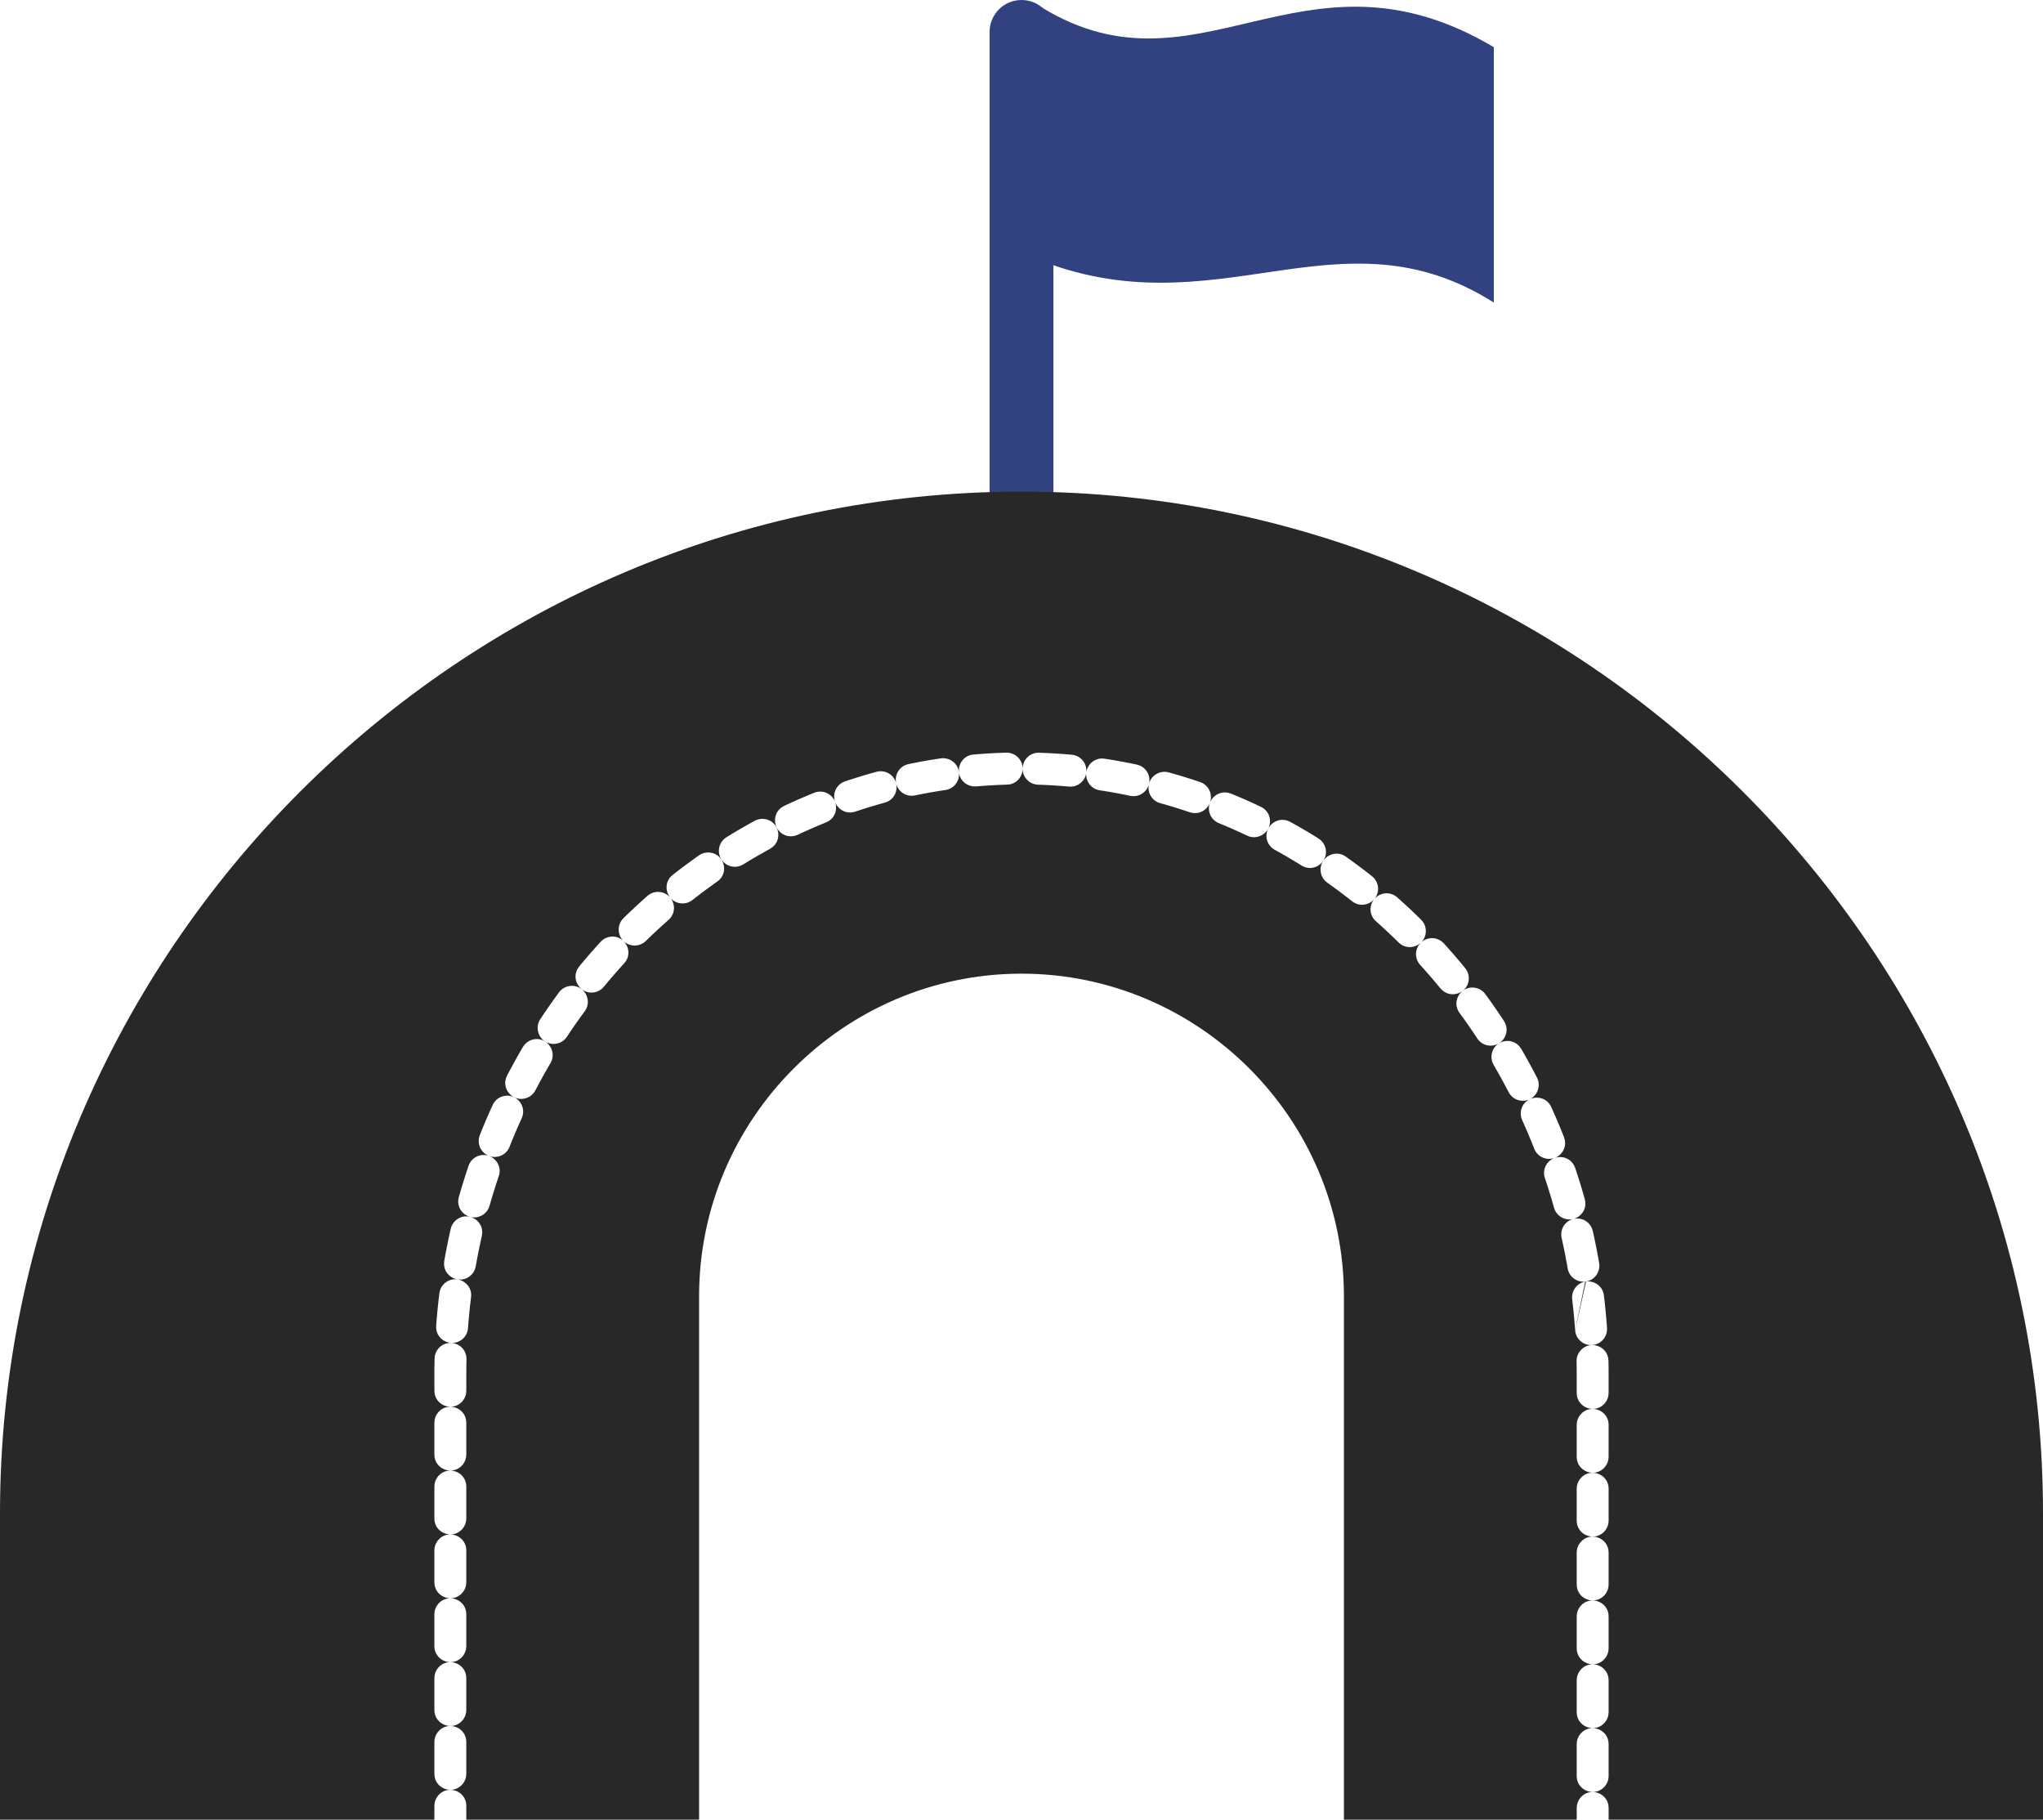
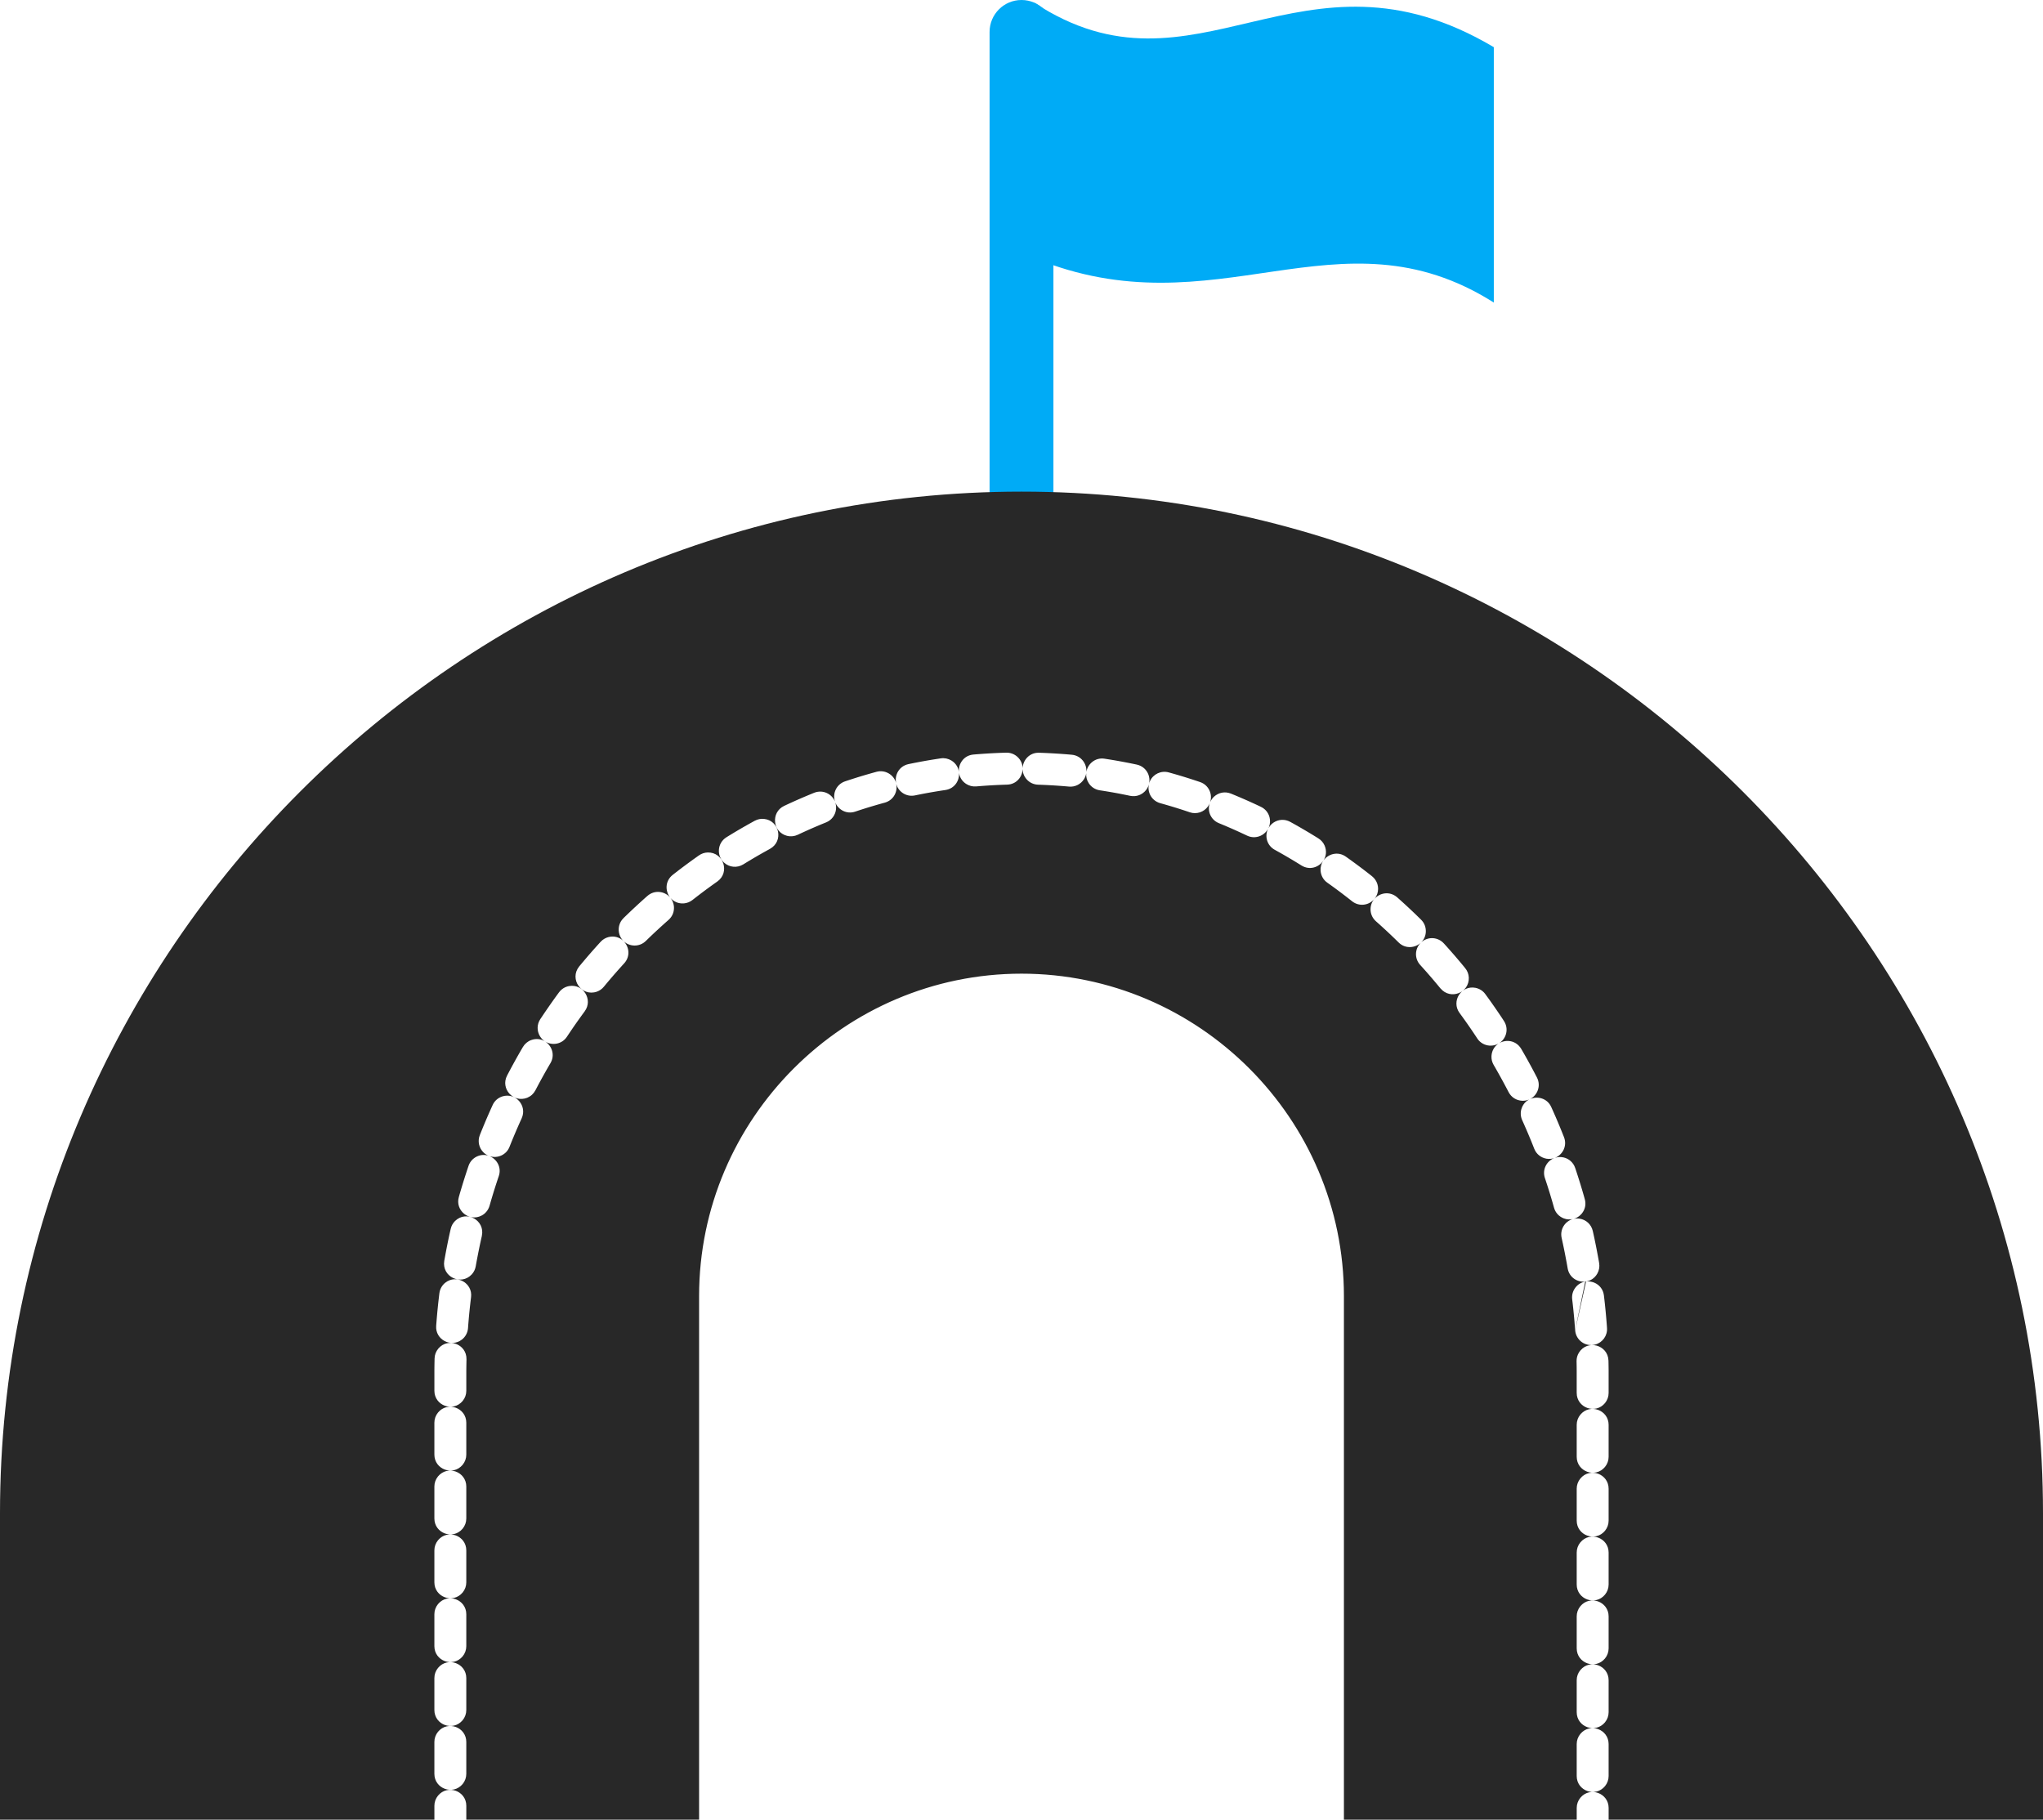
<svg xmlns="http://www.w3.org/2000/svg" id="Layer_2" data-name="Layer 2" viewBox="0 0 179.819 160.152">
  <g id="Color" fill="#00ABF6">
-     <path d="M87.1,43.269c0,1.551,1.258,2.81,2.81,2.81s2.809-1.258,2.809-2.81V2.81c0-1.552-1.258-2.81-2.809-2.81s-2.81,1.258-2.81,2.81v40.46Z" fill="#324281" />
-     <path d="M91.022.229c14.255,9.394,23.461-6.171,40.459,3.923v22.477c-13.705-8.678-24.448,2.679-40.459-3.923V.229Z" fill-rule="evenodd" fill="#324281" />
+     <path d="M87.1,43.269c0,1.551,1.258,2.81,2.81,2.81s2.809-1.258,2.809-2.81V2.81c0-1.552-1.258-2.81-2.809-2.81s-2.81,1.258-2.81,2.81v40.46Z" fill="#00ABF6" />
+     <path d="M91.022.229c14.255,9.394,23.461-6.171,40.459,3.923v22.477c-13.705-8.678-24.448,2.679-40.459-3.923V.229Z" fill-rule="evenodd" fill="#00ABF6" />
  </g>
  <g id="Grey" fill="#282828">
-     <path d="M89.909,43.269h0c49.451,0,89.91,40.459,89.91,89.91v26.973h-38.232v-1.031c0-1.311-1.648-1.908-2.489-.894-.208.257-.32.562-.32.894v1.031h-20.49v-46.079c0-7.805-3.191-14.9-8.335-20.043-5.142-5.143-12.237-8.335-20.043-8.335h0c-7.805,0-14.9,3.192-20.043,8.335s-8.335,12.238-8.335,20.043v46.079h-20.489v-1.221c0-1.311-1.647-1.907-2.489-.894-.208.256-.32.562-.32.894v1.221H0v-26.973C0,83.728,40.459,43.269,89.909,43.269h0ZM138.641,117.081c.066.879.904,1.478,1.758,1.258.651-.171,1.096-.788,1.045-1.461l-.007-.105-.026-.346-.028-.345-.03-.344-.032-.344-.034-.343-.036-.343-.038-.342-.04-.341-.003-.019c-.102-.833-.855-1.299-1.568-1.217l-.959,4.292h0ZM139.6,112.789c.384-.061.75-.283.985-.686.166-.293.222-.611.166-.943l-.03-.177-.061-.334-.062-.334-.063-.333-.065-.333-.068-.332-.068-.331-.072-.331-.07-.317c-.133-.57-.577-.985-1.155-1.08-.18-.026-.353-.019-.516.017.695-.204,1.193-.941.967-1.733l-.041-.148-.092-.322-.094-.321-.096-.32-.097-.32-.1-.318-.101-.317-.103-.317-.104-.316-.021-.058c-.156-.462-.549-.816-1.026-.919-.267-.058-.524-.038-.754.041.686-.268,1.101-1.057.799-1.824l-.017-.043-.122-.307-.124-.306-.125-.305-.127-.304-.129-.303-.13-.303-.133-.301-.134-.3-.083-.184c-.341-.757-1.189-.983-1.845-.703.644-.343.961-1.168.588-1.892l-.088-.168-.151-.289-.153-.288-.155-.287-.156-.286-.158-.285-.159-.284-.161-.282-.163-.282-.045-.076c-.448-.739-1.311-.85-1.923-.496.611-.4.863-1.255.404-1.956l-.148-.226-.18-.27-.181-.268-.183-.266-.184-.266-.185-.265-.186-.262-.189-.262-.191-.26-.017-.025c-.209-.284-.505-.465-.848-.54-1.263-.252-2.171,1.178-1.409,2.214l.009.011.18.247.179.248.178.249.176.251.175.252.173.253.172.254.17.255.149.226c.244.374.648.597,1.092.626.292.014.556-.055.777-.183-.34.223-.59.597-.622,1.092-.015.285.05.543.192.79l.037.062.154.268.153.269.151.269.149.27.149.271.147.273.146.274.145.274.087.169c.245.458.68.729,1.197.755.217.007.418-.033.598-.11-.279.149-.513.398-.64.742-.134.346-.114.738.037,1.075l.077.169.127.286.125.286.124.287.122.289.121.289.119.289.117.291.115.292.017.042c.183.464.583.781,1.069.87.247.041.483.017.694-.056-.663.257-1.083,1.006-.826,1.765l.015.042.099.3.098.301.096.302.095.302.092.303.091.304.089.305.088.306.041.148c.123.433.431.766.849.93.27.104.54.119.789.065-.677.201-1.136.898-.97,1.656l.066.3.067.314.066.315.064.316.062.316.06.317.06.317.057.318.03.178c.149.807.866,1.226,1.547,1.152l.069-.01h0ZM139.53,112.798c-.333.055-.652.232-.886.551-.216.294-.308.649-.264,1.01v.003s.039.324.039.324l.036.325.034.326.032.326.031.328.028.327.026.328.025.329.007.106.89-4.283h0ZM138.777,156.311c0,1.311,1.648,1.908,2.489.894.208-.257.32-.562.32-.894v-2.81c0-1.311-1.648-1.907-2.489-.894-.208.257-.32.562-.32.894v2.81h0ZM138.777,150.692c0,1.311,1.648,1.907,2.489.894.208-.257.32-.562.32-.894v-2.81c0-1.311-1.648-1.907-2.489-.894-.208.256-.32.562-.32.894v2.81h0ZM138.777,145.073c0,1.311,1.648,1.908,2.489.894.208-.257.32-.562.32-.894v-2.81c0-1.311-1.648-1.907-2.489-.894-.208.257-.32.562-.32.894v2.81h0ZM138.777,139.454c0,1.311,1.648,1.907,2.489.894.208-.256.32-.562.32-.894v-2.81c0-1.311-1.648-1.907-2.489-.893-.208.256-.32.562-.32.893v2.81h0ZM138.777,133.834c0,1.311,1.648,1.908,2.489.894.208-.257.32-.562.32-.894v-2.809c0-1.311-1.648-1.908-2.489-.894-.208.257-.32.562-.32.894v2.809h0ZM138.777,128.215c0,1.311,1.648,1.907,2.489.894.208-.256.32-.562.32-.894v-2.81c0-1.311-1.648-1.907-2.489-.894-.208.256-.32.562-.32.894v2.81h0ZM138.777,122.596c0,1.311,1.648,1.907,2.489.894.208-.257.32-.562.32-.894v-1.986s-.004-.352-.004-.352l-.006-.351-.003-.155c-.043-1.4-1.871-1.888-2.606-.694-.142.239-.207.484-.203.762l.004.138.005.334.003.334v.334s0,1.635,0,1.635h0ZM126.794,86.997c.865,1.03,2.531.394,2.486-.957-.016-.31-.123-.594-.321-.834l-.191-.233-.205-.247-.207-.245-.208-.244-.209-.243-.211-.241-.212-.24-.213-.239-.215-.237-.014-.015c-.499-.532-1.297-.607-1.881-.169-.035.026-.068.054-.1.083.23-.23.386-.545.404-.922.014-.41-.127-.784-.422-1.073l-.207-.203-.228-.223-.231-.221-.231-.219-.233-.218-.233-.216-.235-.215-.236-.213-.237-.212-.035-.031c-.647-.557-1.524-.403-1.996.146.107-.131.194-.285.254-.459.182-.563-.004-1.173-.469-1.54l-.195-.154-.25-.195-.252-.194-.253-.192-.254-.19-.255-.189-.256-.187-.258-.187-.258-.184-.08-.057c-.684-.48-1.551-.242-1.966.358.237-.362.314-.837.109-1.323-.12-.268-.299-.477-.548-.633l-.159-.099-.27-.166-.271-.165-.272-.163-.273-.161-.274-.16-.275-.158-.275-.156-.277-.154-.144-.079c-.468-.251-1.016-.227-1.458.068-.199.137-.35.31-.452.501.323-.664.089-1.531-.661-1.887l-.109-.053-.287-.135-.289-.133-.289-.131-.291-.13-.291-.127-.292-.126-.293-.124-.293-.122-.208-.085c-.524-.206-1.077-.099-1.492.279-.152.146-.265.315-.338.494.244-.711-.12-1.529-.878-1.786l-.069-.024-.303-.101-.304-.1-.305-.098-.305-.096-.307-.094-.307-.092-.308-.09-.309-.088-.249-.069c-.665-.18-1.356.139-1.648.764-.358.8.059,1.704.902,1.945l.232.064.291.083.29.085.289.086.288.088.288.091.287.092.286.094.285.096.069.024c.587.199,1.239-.011,1.598-.518.063-.091.115-.185.155-.283-.23.671.075,1.458.802,1.756l.191.079.277.115.276.117.275.119.274.12.274.123.272.124.272.126.272.127.11.052c.436.208.936.174,1.347-.079.218-.138.381-.32.49-.522-.31.64-.104,1.462.592,1.846l.128.07.262.146.261.148.26.149.259.151.259.153.257.154.257.156.255.157.158.099c.714.434,1.506.164,1.898-.4-.156.238-.242.531-.221.856.036.433.239.806.597,1.057l.066.047.244.174.243.176.242.178.241.179.24.181.239.182.238.184.237.185.194.154c.625.481,1.46.359,1.93-.187-.212.259-.336.601-.31.995.03.369.196.703.475.948l.022.02.226.201.224.202.223.204.222.205.22.206.22.208.218.209.217.211.207.203c.578.566,1.428.495,1.941.021-.531.525-.568,1.383-.048,1.951l.003.003.203.225.202.226.201.227.199.229.199.23.197.231.195.232.195.234.19.232h0ZM99.475,70.043c.54.109,1.062-.086,1.404-.517.627-.831.193-2.011-.822-2.233l-.064-.013-.316-.066-.317-.064-.317-.061-.318-.06-.318-.058-.319-.056-.32-.053-.321-.051-.234-.036c-.816-.125-1.476.46-1.596,1.166.059-.73-.469-1.439-1.278-1.514l-.132-.012-.327-.028-.328-.025-.328-.023-.329-.021-.329-.019-.33-.017-.33-.015-.331-.012-.124-.004c-.837-.025-1.418.646-1.442,1.367-.005-.354-.144-.712-.446-.995-.275-.257-.63-.39-1.006-.378l-.305.009-.331.012-.33.015-.33.017-.33.019-.328.021-.329.023-.327.025-.271.023c-.859.079-1.343.83-1.273,1.547-.047-.394-.26-.773-.663-1.021-.285-.17-.608-.24-.938-.189l-.102.015-.321.049-.32.051-.32.053-.319.055-.319.058-.317.06-.318.061-.316.064-.194.041c-.823.18-1.23.958-1.084,1.662-.089-.334-.304-.643-.655-.848-.333-.189-.703-.238-1.074-.138l-.123.034-.309.086-.309.088-.308.09-.307.092-.307.094-.305.096-.305.098-.304.1-.192.064c-.396.134-.716.44-.862.832-.123.324-.119.648-.023.934-.279-.674-1.063-1.064-1.826-.764l-.089.036-.294.121-.295.123-.293.124-.292.126-.291.127-.29.13-.289.131-.289.134-.226.106c-1.186.563-1.018,2.308.258,2.632.316.08.65.046.945-.093l.209-.099.272-.125.273-.124.274-.123.274-.12.275-.119.276-.117.277-.115.278-.114.089-.036c.477-.195.8-.618.866-1.129.025-.221.001-.43-.062-.619.265.64.996,1.06,1.754.803l.175-.059.286-.094.287-.092.287-.09.289-.088.289-.086.29-.085.291-.083.291-.081.124-.033c.781-.223,1.142-.976,1.002-1.649.081.309.273.599.584.811.323.209.686.278,1.065.202l.176-.037.299-.06.299-.058.3-.056.3-.054.302-.052.302-.05.302-.048.303-.046.102-.015c.816-.126,1.256-.849,1.189-1.538.044.377.242.743.62.995.269.174.576.256.896.227l.252-.021.31-.024.309-.022.31-.02.31-.018.311-.016.311-.014.312-.012.305-.01c.805-.024,1.332-.678,1.356-1.367.004.318.118.643.368.916.258.284.615.445.999.457l.105.003.312.012.311.014.311.016.311.018.31.02.309.022.31.024.308.026.133.012c.526.049,1.031-.208,1.314-.652.103-.165.166-.339.196-.514-.024.287.042.587.221.863.217.343.574.569.974.63l.217.033.302.048.302.05.301.052.301.054.3.056.299.059.299.06.298.062.064.014h0ZM67.777,74.705c1.211-.668.836-2.497-.541-2.632-.281-.028-.556.033-.805.165l-.031.017-.277.153-.277.154-.276.156-.274.158-.274.159-.273.162-.273.163-.27.165-.268.165c-.792.495-.893,1.591-.212,2.227.472.431,1.148.491,1.692.161l.254-.156.256-.155.257-.154.258-.152.259-.151.261-.149.261-.148.262-.146.263-.144.031-.017h0ZM63.144,77.578c1.124-.806.538-2.573-.846-2.55-.287.009-.544.093-.779.258l-.228.161-.259.185-.257.186-.256.187-.255.189-.254.19-.253.192-.252.194-.251.195-.052.041c-.674.542-.661,1.421-.221,1.98-.48-.556-1.368-.686-1.997-.134l-.171.15-.237.212-.236.214-.235.215-.233.216-.233.218-.231.219-.23.22-.229.222-.077.077c-.387.378-.515.947-.342,1.457.073.21.187.388.329.532-.316-.297-.77-.455-1.286-.334-.278.071-.511.207-.706.419l-.136.148-.215.238-.213.238-.212.24-.211.241-.209.243-.208.245-.207.245-.205.246-.076.092c-.889,1.106.215,2.677,1.558,2.214.247-.09.451-.232.618-.436l.065-.079.194-.234.196-.232.197-.231.198-.23.2-.229.201-.228.202-.226.203-.225.136-.148c.559-.622.434-1.453-.052-1.942.523.492,1.387.531,1.953-.023l.066-.064.216-.21.219-.21.219-.207.221-.206.222-.205.223-.204.224-.202.225-.201.171-.15c.345-.31.511-.742.465-1.203-.032-.279-.138-.52-.29-.714.27.311.68.509,1.179.468.279-.027.526-.126.748-.299l.039-.031.237-.185.238-.183.238-.182.241-.181.24-.178.243-.178.243-.176.244-.175.228-.161h0ZM51.468,89c.742-1.009-.124-2.422-1.364-2.216-.363.06-.685.26-.902.556l-.126.17-.189.26-.188.262-.186.263-.185.265-.184.266-.183.267-.181.268-.18.269-.05.075c-.299.457-.305,1.036-.022,1.502.113.185.261.333.426.441-.336-.204-.763-.271-1.203-.108-.304.11-.564.331-.727.61l-.136.232-.163.281-.161.283-.159.284-.158.285-.156.286-.155.287-.153.288-.152.289c-.598,1.156.551,2.432,1.779,1.949.318-.137.549-.344.713-.65l.144-.274.145-.274.147-.273.149-.271.15-.27.151-.27.153-.269.154-.267.137-.232c.413-.714.122-1.51-.458-1.89.616.373,1.472.234,1.906-.431l.04-.061.171-.255.172-.255.173-.253.175-.252.176-.251.178-.25.179-.248.18-.248.126-.171h0ZM45.919,98.419c.498-1.108-.533-2.279-1.698-1.923-.383.125-.692.388-.858.758l-.026.057-.136.3-.133.3-.133.301-.131.303-.128.303-.127.304-.125.305-.124.307-.069.173c-.209.531-.076,1.136.337,1.531.131.125.277.219.432.282-.316-.105-.677-.099-1.027.067-.352.166-.61.458-.735.826l-.077.23-.104.316-.103.317-.101.317-.1.319-.097.319-.096.32-.094.321-.082.288c-.334,1.17.901,2.188,1.986,1.635.352-.176.61-.495.718-.872l.078-.271.089-.306.091-.304.092-.303.095-.303.096-.302.098-.301.099-.3.077-.229c.258-.759-.169-1.483-.807-1.748.676.223,1.466-.096,1.75-.82l.063-.159.117-.29.119-.29.121-.289.122-.288.124-.287.125-.286.127-.286.129-.284.026-.058h0ZM42.411,108.771c.3-1.369-1.356-2.287-2.358-1.308-.195.196-.319.42-.382.689l-.039.171-.074.33-.071.331-.069.331-.067.332-.065.333-.063.333-.061.334-.059.325c-.233,1.381,1.462,2.218,2.418,1.193.187-.204.299-.436.35-.707l.055-.309.059-.317.061-.316.062-.316.064-.315.065-.315.068-.314.069-.312.039-.172h0ZM41.462,114.163c.153-1.239-1.284-2.048-2.269-1.269-.291.231-.475.563-.52.932l-.024.199-.04.341-.039.342-.035.343-.035.343-.031.343-.03.345-.028.345-.02.262c-.092,1.205,1.299,1.954,2.262,1.212.317-.245.51-.61.541-1.009l.017-.245.027-.328.028-.328.03-.327.033-.326.034-.326.036-.325.038-.325.024-.199h0ZM41.058,119.622c.021-1.318-1.622-1.937-2.477-.932-.209.252-.326.553-.331.881l-.007.336-.006.351-.003.352v.352s0,1.445,0,1.445c0,1.311,1.647,1.907,2.489.894.208-.257.32-.562.32-.894v-1.779s.004-.334.004-.334l.005-.334.007-.336h0ZM41.042,125.215c0-1.311-1.647-1.907-2.489-.894-.208.256-.32.562-.32.894v2.81c0,1.311,1.647,1.907,2.489.893.208-.256.32-.562.32-.893v-2.81h0ZM41.042,130.835c0-1.312-1.647-1.908-2.489-.894-.208.257-.32.562-.32.894v2.81c0,1.311,1.647,1.907,2.489.894.208-.257.32-.562.32-.894v-2.81h0ZM41.042,136.454c0-1.311-1.647-1.907-2.489-.893-.208.256-.32.562-.32.893v2.81c0,1.311,1.647,1.907,2.489.894.208-.256.32-.562.32-.894v-2.81h0ZM41.042,142.074c0-1.311-1.647-1.908-2.489-.894-.208.257-.32.562-.32.894v2.81c0,1.311,1.647,1.907,2.489.894.208-.256.32-.562.32-.894v-2.81h0ZM41.042,147.693c0-1.311-1.647-1.907-2.489-.894-.208.256-.32.562-.32.894v2.81c0,1.311,1.647,1.907,2.489.894.208-.256.32-.562.32-.894v-2.81h0ZM41.042,153.312c0-1.311-1.647-1.907-2.489-.894-.208.257-.32.562-.32.894v2.81c0,1.311,1.647,1.907,2.489.894.208-.257.32-.562.32-.894v-2.81Z" fill-rule="evenodd" />
+     <path d="M89.909,43.269h0c49.451,0,89.91,40.459,89.91,89.91v26.973h-38.232v-1.031c0-1.311-1.648-1.908-2.489-.894-.208.257-.32.562-.32.894v1.031h-20.49v-46.079c0-7.805-3.191-14.9-8.335-20.043-5.142-5.143-12.237-8.335-20.043-8.335h0c-7.805,0-14.9,3.192-20.043,8.335s-8.335,12.238-8.335,20.043v46.079h-20.489v-1.221c0-1.311-1.647-1.907-2.489-.894-.208.256-.32.562-.32.894v1.221H0v-26.973C0,83.728,40.459,43.269,89.909,43.269h0ZM138.641,117.081c.066.879.904,1.478,1.758,1.258.651-.171,1.096-.788,1.045-1.461l-.007-.105-.026-.346-.028-.345-.03-.344-.032-.344-.034-.343-.036-.343-.038-.342-.04-.341-.003-.019c-.102-.833-.855-1.299-1.568-1.217l-.959,4.292h0ZM139.6,112.789c.384-.061.75-.283.985-.686.166-.293.222-.611.166-.943l-.03-.177-.061-.334-.062-.334-.063-.333-.065-.333-.068-.332-.068-.331-.072-.331-.07-.317c-.133-.57-.577-.985-1.155-1.08-.18-.026-.353-.019-.516.017.695-.204,1.193-.941.967-1.733l-.041-.148-.092-.322-.094-.321-.096-.32-.097-.32-.1-.318-.101-.317-.103-.317-.104-.316-.021-.058c-.156-.462-.549-.816-1.026-.919-.267-.058-.524-.038-.754.041.686-.268,1.101-1.057.799-1.824l-.017-.043-.122-.307-.124-.306-.125-.305-.127-.304-.129-.303-.13-.303-.133-.301-.134-.3-.083-.184c-.341-.757-1.189-.983-1.845-.703.644-.343.961-1.168.588-1.892l-.088-.168-.151-.289-.153-.288-.155-.287-.156-.286-.158-.285-.159-.284-.161-.282-.163-.282-.045-.076c-.448-.739-1.311-.85-1.923-.496.611-.4.863-1.255.404-1.956l-.148-.226-.18-.27-.181-.268-.183-.266-.184-.266-.185-.265-.186-.262-.189-.262-.191-.26-.017-.025c-.209-.284-.505-.465-.848-.54-1.263-.252-2.171,1.178-1.409,2.214l.009.011.18.247.179.248.178.249.176.251.175.252.173.253.172.254.17.255.149.226c.244.374.648.597,1.092.626.292.014.556-.055.777-.183-.34.223-.59.597-.622,1.092-.015.285.05.543.192.79l.037.062.154.268.153.269.151.269.149.27.149.271.147.273.146.274.145.274.087.169c.245.458.68.729,1.197.755.217.007.418-.033.598-.11-.279.149-.513.398-.64.742-.134.346-.114.738.037,1.075l.077.169.127.286.125.286.124.287.122.289.121.289.119.289.117.291.115.292.017.042c.183.464.583.781,1.069.87.247.041.483.017.694-.056-.663.257-1.083,1.006-.826,1.765l.015.042.099.3.098.301.096.302.095.302.092.303.091.304.089.305.088.306.041.148c.123.433.431.766.849.93.27.104.54.119.789.065-.677.201-1.136.898-.97,1.656l.066.3.067.314.066.315.064.316.062.316.06.317.06.317.057.318.03.178c.149.807.866,1.226,1.547,1.152l.069-.01h0ZM139.53,112.798c-.333.055-.652.232-.886.551-.216.294-.308.649-.264,1.01v.003s.039.324.039.324l.036.325.034.326.032.326.031.328.028.327.026.328.025.329.007.106.89-4.283h0ZM138.777,156.311c0,1.311,1.648,1.908,2.489.894.208-.257.32-.562.32-.894v-2.81c0-1.311-1.648-1.907-2.489-.894-.208.257-.32.562-.32.894v2.81h0ZM138.777,150.692c0,1.311,1.648,1.907,2.489.894.208-.257.32-.562.32-.894v-2.81c0-1.311-1.648-1.907-2.489-.894-.208.256-.32.562-.32.894v2.81h0ZM138.777,145.073c0,1.311,1.648,1.908,2.489.894.208-.257.32-.562.32-.894v-2.81c0-1.311-1.648-1.907-2.489-.894-.208.257-.32.562-.32.894v2.81h0ZM138.777,139.454c0,1.311,1.648,1.907,2.489.894.208-.256.32-.562.32-.894v-2.81c0-1.311-1.648-1.907-2.489-.893-.208.256-.32.562-.32.893v2.81h0ZM138.777,133.834c0,1.311,1.648,1.908,2.489.894.208-.257.32-.562.32-.894v-2.809c0-1.311-1.648-1.908-2.489-.894-.208.257-.32.562-.32.894v2.809h0ZM138.777,128.215c0,1.311,1.648,1.907,2.489.894.208-.256.32-.562.32-.894v-2.81c0-1.311-1.648-1.907-2.489-.894-.208.256-.32.562-.32.894v2.81h0ZM138.777,122.596c0,1.311,1.648,1.907,2.489.894.208-.257.32-.562.32-.894v-1.986s-.004-.352-.004-.352l-.006-.351-.003-.155c-.043-1.4-1.871-1.888-2.606-.694-.142.239-.207.484-.203.762l.004.138.005.334.003.334v.334s0,1.635,0,1.635h0ZM126.794,86.997c.865,1.03,2.531.394,2.486-.957-.016-.31-.123-.594-.321-.834l-.191-.233-.205-.247-.207-.245-.208-.244-.209-.243-.211-.241-.212-.24-.213-.239-.215-.237-.014-.015c-.499-.532-1.297-.607-1.881-.169-.035.026-.068.054-.1.083.23-.23.386-.545.404-.922.014-.41-.127-.784-.422-1.073l-.207-.203-.228-.223-.231-.221-.231-.219-.233-.218-.233-.216-.235-.215-.236-.213-.237-.212-.035-.031c-.647-.557-1.524-.403-1.996.146.107-.131.194-.285.254-.459.182-.563-.004-1.173-.469-1.54l-.195-.154-.25-.195-.252-.194-.253-.192-.254-.19-.255-.189-.256-.187-.258-.187-.258-.184-.08-.057c-.684-.48-1.551-.242-1.966.358.237-.362.314-.837.109-1.323-.12-.268-.299-.477-.548-.633l-.159-.099-.27-.166-.271-.165-.272-.163-.273-.161-.274-.16-.275-.158-.275-.156-.277-.154-.144-.079c-.468-.251-1.016-.227-1.458.068-.199.137-.35.31-.452.501.323-.664.089-1.531-.661-1.887l-.109-.053-.287-.135-.289-.133-.289-.131-.291-.13-.291-.127-.292-.126-.293-.124-.293-.122-.208-.085c-.524-.206-1.077-.099-1.492.279-.152.146-.265.315-.338.494.244-.711-.12-1.529-.878-1.786l-.069-.024-.303-.101-.304-.1-.305-.098-.305-.096-.307-.094-.307-.092-.308-.09-.309-.088-.249-.069c-.665-.18-1.356.139-1.648.764-.358.8.059,1.704.902,1.945l.232.064.291.083.29.085.289.086.288.088.288.091.287.092.286.094.285.096.069.024c.587.199,1.239-.011,1.598-.518.063-.091.115-.185.155-.283-.23.671.075,1.458.802,1.756l.191.079.277.115.276.117.275.119.274.12.274.123.272.124.272.126.272.127.11.052c.436.208.936.174,1.347-.079.218-.138.381-.32.49-.522-.31.64-.104,1.462.592,1.846l.128.07.262.146.261.148.26.149.259.151.259.153.257.154.257.156.255.157.158.099c.714.434,1.506.164,1.898-.4-.156.238-.242.531-.221.856.036.433.239.806.597,1.057l.066.047.244.174.243.176.242.178.241.179.24.181.239.182.238.184.237.185.194.154c.625.481,1.46.359,1.93-.187-.212.259-.336.601-.31.995.03.369.196.703.475.948l.022.02.226.201.224.202.223.204.222.205.22.206.22.208.218.209.217.211.207.203c.578.566,1.428.495,1.941.021-.531.525-.568,1.383-.048,1.951l.003.003.203.225.202.226.201.227.199.229.199.23.197.231.195.232.195.234.19.232h0ZM99.475,70.043c.54.109,1.062-.086,1.404-.517.627-.831.193-2.011-.822-2.233l-.064-.013-.316-.066-.317-.064-.317-.061-.318-.06-.318-.058-.319-.056-.32-.053-.321-.051-.234-.036c-.816-.125-1.476.46-1.596,1.166.059-.73-.469-1.439-1.278-1.514l-.132-.012-.327-.028-.328-.025-.328-.023-.329-.021-.329-.019-.33-.017-.33-.015-.331-.012-.124-.004c-.837-.025-1.418.646-1.442,1.367-.005-.354-.144-.712-.446-.995-.275-.257-.63-.39-1.006-.378l-.305.009-.331.012-.33.015-.33.017-.33.019-.328.021-.329.023-.327.025-.271.023c-.859.079-1.343.83-1.273,1.547-.047-.394-.26-.773-.663-1.021-.285-.17-.608-.24-.938-.189l-.102.015-.321.049-.32.051-.32.053-.319.055-.319.058-.317.06-.318.061-.316.064-.194.041c-.823.18-1.23.958-1.084,1.662-.089-.334-.304-.643-.655-.848-.333-.189-.703-.238-1.074-.138l-.123.034-.309.086-.309.088-.308.09-.307.092-.307.094-.305.096-.305.098-.304.1-.192.064c-.396.134-.716.44-.862.832-.123.324-.119.648-.023.934-.279-.674-1.063-1.064-1.826-.764l-.089.036-.294.121-.295.123-.293.124-.292.126-.291.127-.29.13-.289.131-.289.134-.226.106c-1.186.563-1.018,2.308.258,2.632.316.08.65.046.945-.093l.209-.099.272-.125.273-.124.274-.123.274-.12.275-.119.276-.117.277-.115.278-.114.089-.036c.477-.195.8-.618.866-1.129.025-.221.001-.43-.062-.619.265.64.996,1.06,1.754.803l.175-.059.286-.094.287-.092.287-.09.289-.088.289-.086.29-.085.291-.083.291-.081.124-.033c.781-.223,1.142-.976,1.002-1.649.081.309.273.599.584.811.323.209.686.278,1.065.202l.176-.037.299-.06.299-.058.3-.056.3-.054.302-.052.302-.05.302-.048.303-.046.102-.015c.816-.126,1.256-.849,1.189-1.538.044.377.242.743.62.995.269.174.576.256.896.227l.252-.021.31-.024.309-.022.31-.02.31-.018.311-.016.311-.014.312-.012.305-.01c.805-.024,1.332-.678,1.356-1.367.004.318.118.643.368.916.258.284.615.445.999.457l.105.003.312.012.311.014.311.016.311.018.31.02.309.022.31.024.308.026.133.012c.526.049,1.031-.208,1.314-.652.103-.165.166-.339.196-.514-.024.287.042.587.221.863.217.343.574.569.974.63l.217.033.302.048.302.05.301.052.301.054.3.056.299.059.299.06.298.062.064.014h0ZM67.777,74.705c1.211-.668.836-2.497-.541-2.632-.281-.028-.556.033-.805.165l-.031.017-.277.153-.277.154-.276.156-.274.158-.274.159-.273.162-.273.163-.27.165-.268.165c-.792.495-.893,1.591-.212,2.227.472.431,1.148.491,1.692.161l.254-.156.256-.155.257-.154.258-.152.259-.151.261-.149.261-.148.262-.146.263-.144.031-.017h0ZM63.144,77.578c1.124-.806.538-2.573-.846-2.55-.287.009-.544.093-.779.258l-.228.161-.259.185-.257.186-.256.187-.255.189-.254.19-.253.192-.252.194-.251.195-.052.041c-.674.542-.661,1.421-.221,1.98-.48-.556-1.368-.686-1.997-.134l-.171.15-.237.212-.236.214-.235.215-.233.216-.233.218-.231.219-.23.22-.229.222-.077.077c-.387.378-.515.947-.342,1.457.073.21.187.388.329.532-.316-.297-.77-.455-1.286-.334-.278.071-.511.207-.706.419l-.136.148-.215.238-.213.238-.212.24-.211.241-.209.243-.208.245-.207.245-.205.246-.076.092c-.889,1.106.215,2.677,1.558,2.214.247-.09.451-.232.618-.436l.065-.079.194-.234.196-.232.197-.231.198-.23.2-.229.201-.228.202-.226.203-.225.136-.148c.559-.622.434-1.453-.052-1.942.523.492,1.387.531,1.953-.023l.066-.064.216-.21.219-.21.219-.207.221-.206.222-.205.223-.204.224-.202.225-.201.171-.15c.345-.31.511-.742.465-1.203-.032-.279-.138-.52-.29-.714.27.311.68.509,1.179.468.279-.027.526-.126.748-.299l.039-.031.237-.185.238-.183.238-.182.241-.181.24-.178.243-.178.243-.176.244-.175.228-.161h0ZM51.468,89c.742-1.009-.124-2.422-1.364-2.216-.363.06-.685.26-.902.556l-.126.17-.189.26-.188.262-.186.263-.185.265-.184.266-.183.267-.181.268-.18.269-.05.075c-.299.457-.305,1.036-.022,1.502.113.185.261.333.426.441-.336-.204-.763-.271-1.203-.108-.304.11-.564.331-.727.61l-.136.232-.163.281-.161.283-.159.284-.158.285-.156.286-.155.287-.153.288-.152.289c-.598,1.156.551,2.432,1.779,1.949.318-.137.549-.344.713-.65l.144-.274.145-.274.147-.273.149-.271.15-.27.151-.27.153-.269.154-.267.137-.232c.413-.714.122-1.51-.458-1.89.616.373,1.472.234,1.906-.431l.04-.061.171-.255.172-.255.173-.253.175-.252.176-.251.178-.25.179-.248.18-.248.126-.171h0ZM45.919,98.419c.498-1.108-.533-2.279-1.698-1.923-.383.125-.692.388-.858.758l-.026.057-.136.3-.133.3-.133.301-.131.303-.128.303-.127.304-.125.305-.124.307-.069.173c-.209.531-.076,1.136.337,1.531.131.125.277.219.432.282-.316-.105-.677-.099-1.027.067-.352.166-.61.458-.735.826l-.077.23-.104.316-.103.317-.101.317-.1.319-.097.319-.096.32-.094.321-.082.288c-.334,1.17.901,2.188,1.986,1.635.352-.176.61-.495.718-.872l.078-.271.089-.306.091-.304.092-.303.095-.303.096-.302.098-.301.099-.3.077-.229c.258-.759-.169-1.483-.807-1.748.676.223,1.466-.096,1.75-.82l.063-.159.117-.29.119-.29.121-.289.122-.288.124-.287.125-.286.127-.286.129-.284.026-.058h0ZM42.411,108.771c.3-1.369-1.356-2.287-2.358-1.308-.195.196-.319.42-.382.689l-.039.171-.074.33-.071.331-.069.331-.067.332-.065.333-.063.333-.061.334-.059.325c-.233,1.381,1.462,2.218,2.418,1.193.187-.204.299-.436.35-.707l.055-.309.059-.317.061-.316.062-.316.064-.315.065-.315.068-.314.069-.312.039-.172h0ZM41.462,114.163c.153-1.239-1.284-2.048-2.269-1.269-.291.231-.475.563-.52.932l-.024.199-.04.341-.039.342-.035.343-.035.343-.031.343-.03.345-.028.345-.02.262c-.092,1.205,1.299,1.954,2.262,1.212.317-.245.51-.61.541-1.009l.017-.245.027-.328.028-.328.03-.327.033-.326.034-.326.036-.325.038-.325.024-.199h0ZM41.058,119.622c.021-1.318-1.622-1.937-2.477-.932-.209.252-.326.553-.331.881l-.007.336-.006.351-.003.352v.352s0,1.445,0,1.445c0,1.311,1.647,1.907,2.489.894.208-.257.32-.562.32-.894v-1.779s.004-.334.004-.334l.005-.334.007-.336h0ZM41.042,125.215c0-1.311-1.647-1.907-2.489-.894-.208.256-.32.562-.32.894v2.81c0,1.311,1.647,1.907,2.489.893.208-.256.32-.562.32-.893v-2.81h0ZM41.042,130.835c0-1.312-1.647-1.908-2.489-.894-.208.257-.32.562-.32.894v2.81c0,1.311,1.647,1.907,2.489.894.208-.257.32-.562.32-.894v-2.81h0ZM41.042,136.454c0-1.311-1.647-1.907-2.489-.893-.208.256-.32.562-.32.893v2.81c0,1.311,1.647,1.907,2.489.894.208-.256.32-.562.32-.894v-2.81h0ZM41.042,142.074c0-1.311-1.647-1.908-2.489-.894-.208.257-.32.562-.32.894v2.81c0,1.311,1.647,1.907,2.489.894.208-.256.32-.562.32-.894v-2.81h0ZM41.042,147.693c0-1.311-1.647-1.907-2.489-.894-.208.256-.32.562-.32.894v2.81c0,1.311,1.647,1.907,2.489.894.208-.256.32-.562.32-.894v-2.81h0ZM41.042,153.312c0-1.311-1.647-1.907-2.489-.894-.208.257-.32.562-.32.894v2.81c0,1.311,1.647,1.907,2.489.894.208-.257.32-.562.32-.894v-2.81Z" fill-rule="evenodd" fill="#282828" />
  </g>
</svg>
